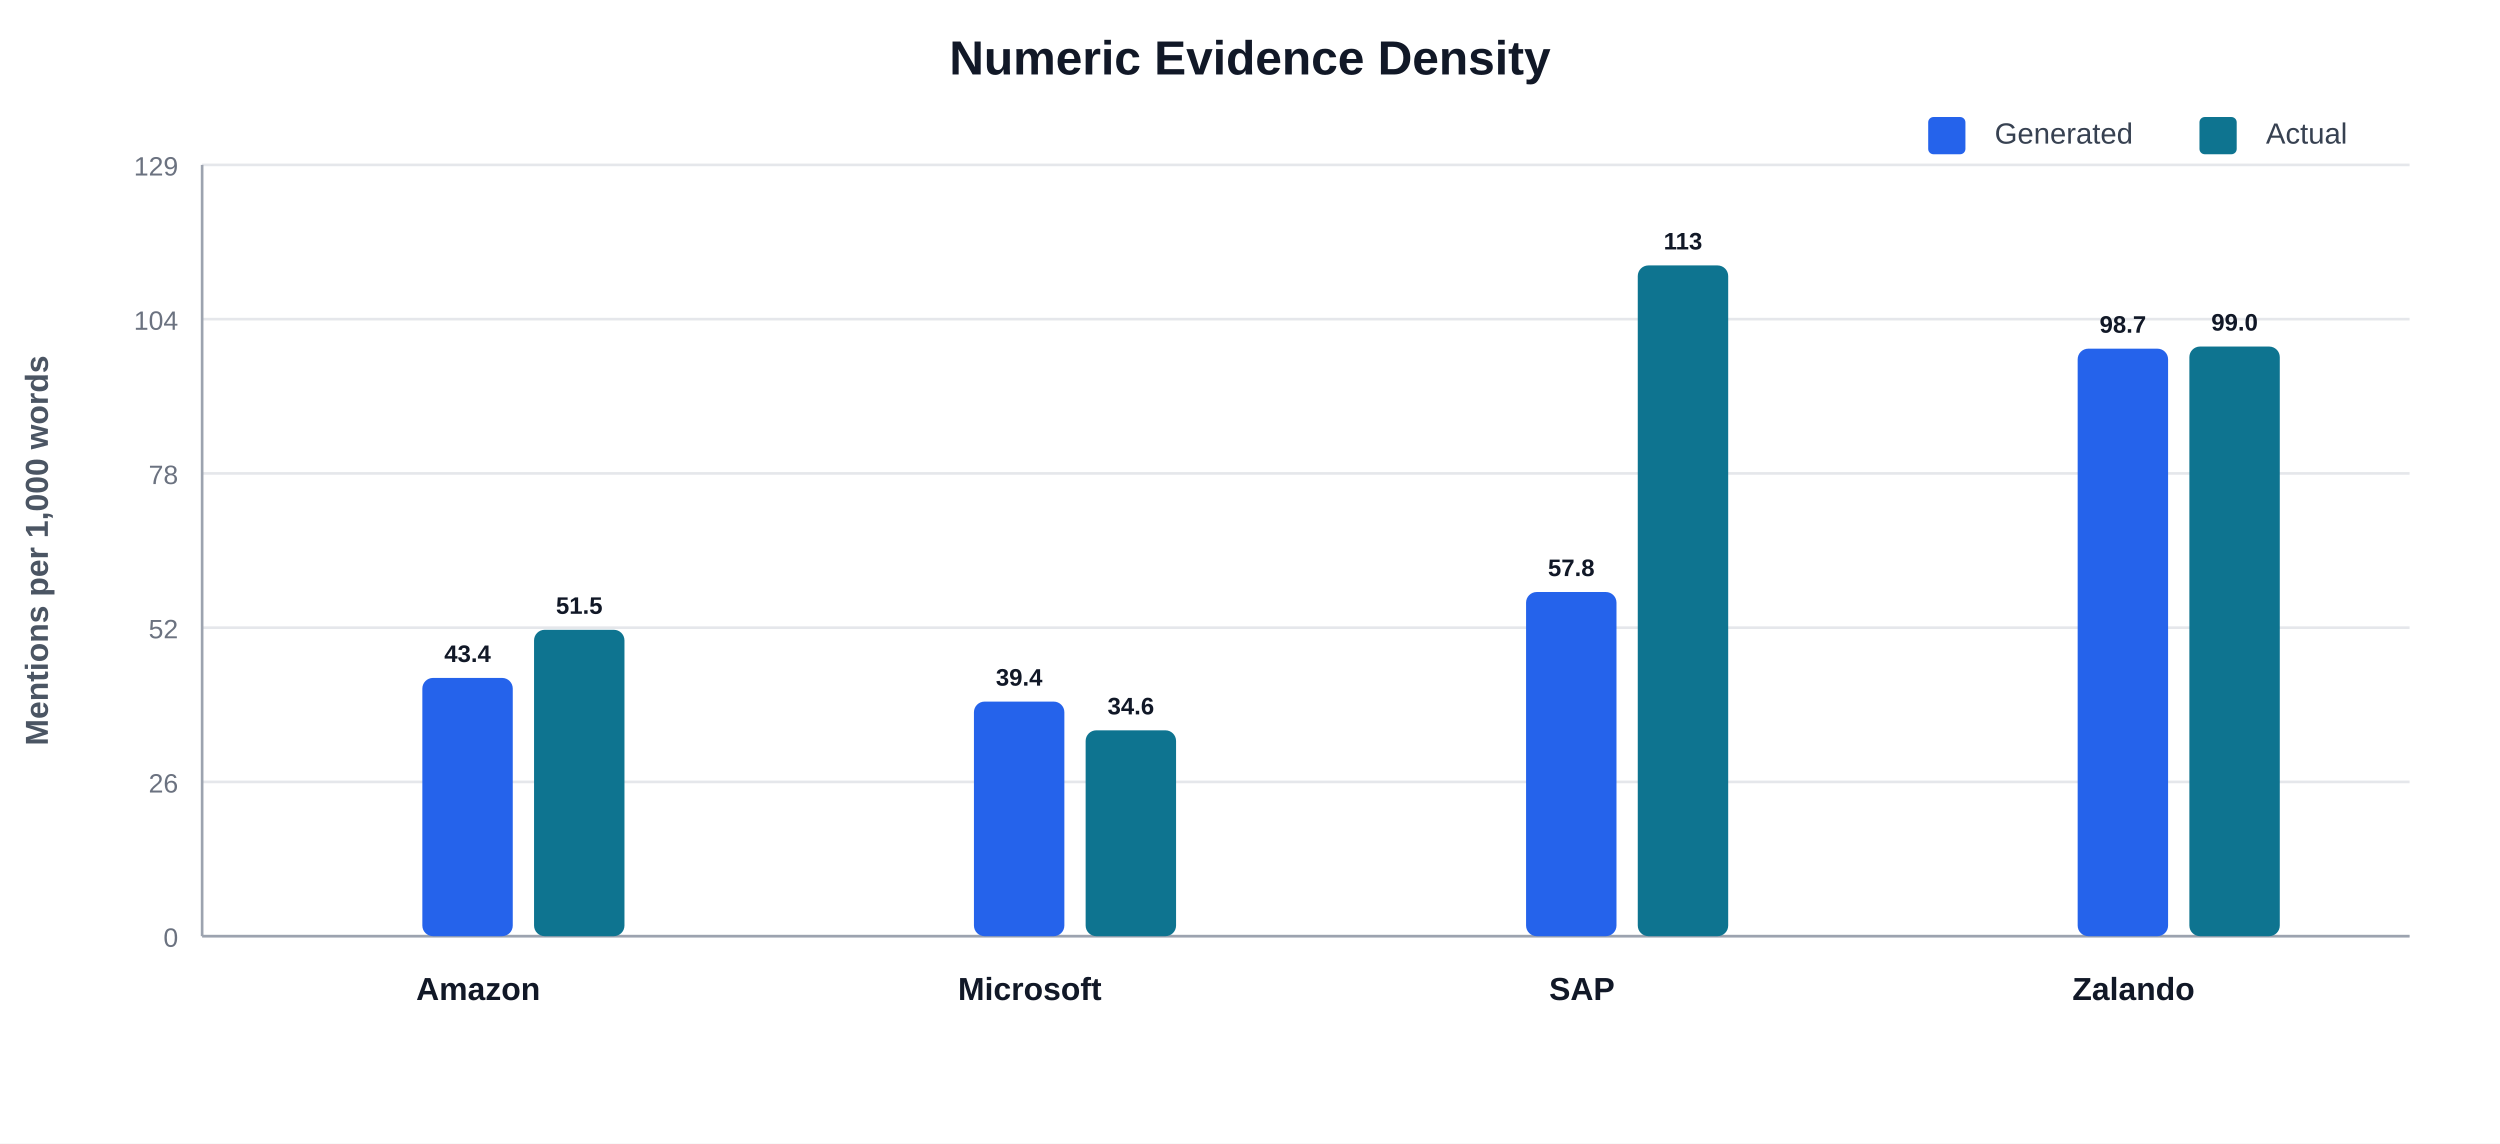
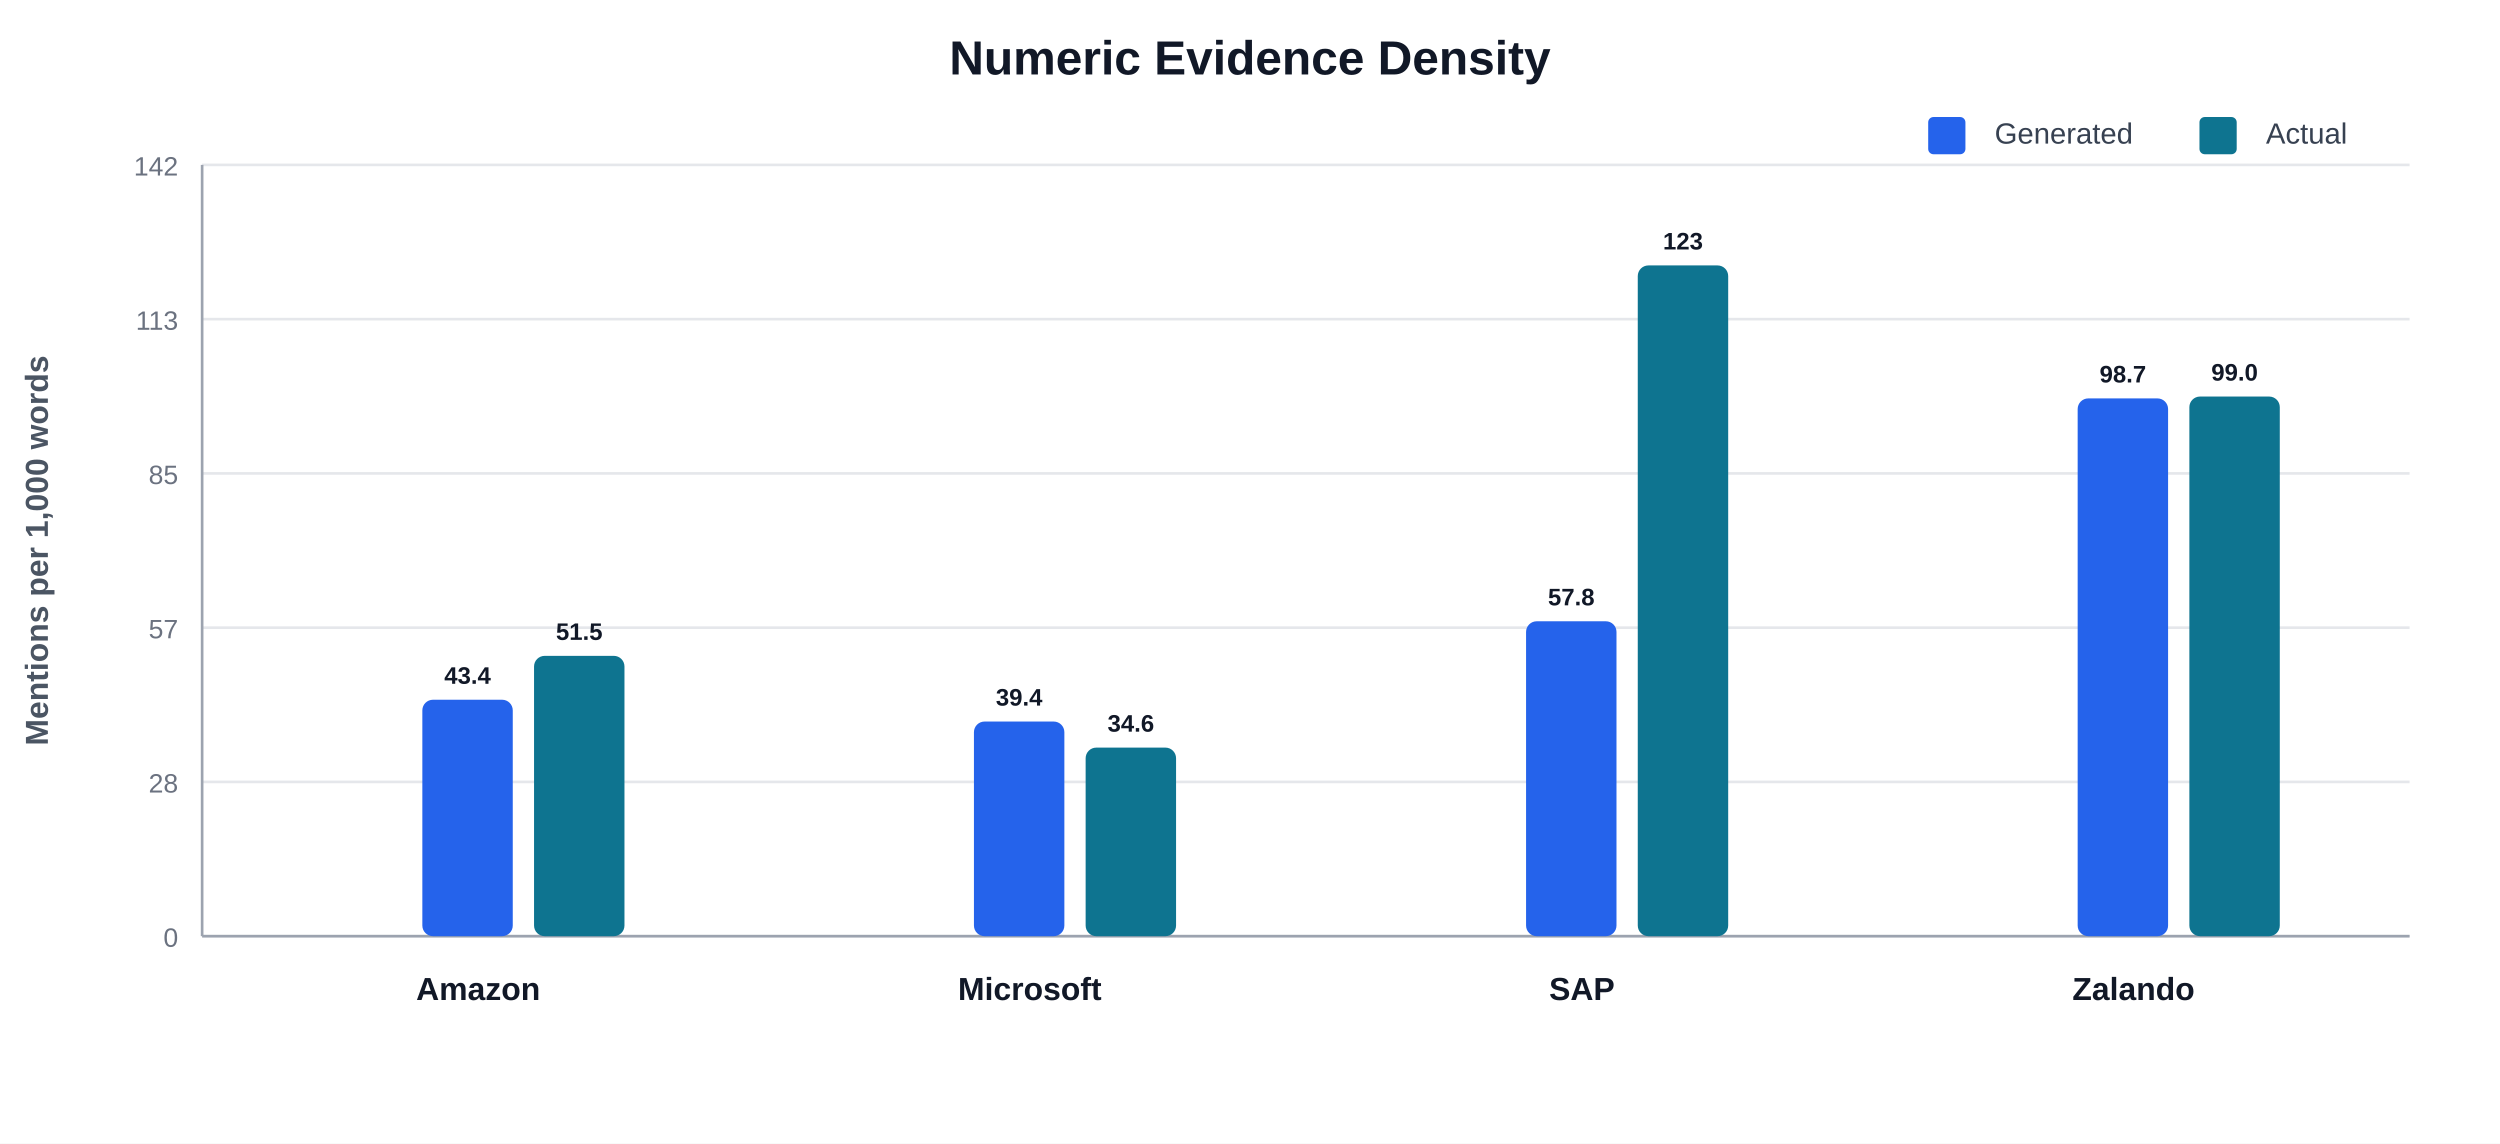
<svg xmlns="http://www.w3.org/2000/svg" width="940" height="430" viewBox="0 0 940 430">
  <rect width="100%" height="100%" fill="#FFFFFF" />
  <text x="470.0" y="28.0" font-family="Arial, sans-serif" font-size="18" fill="#111827" text-anchor="middle" font-weight="700">Numeric Evidence Density</text>
  <text x="750.0" y="54.0" font-family="Arial, sans-serif" font-size="11" fill="#374151" text-anchor="start" font-weight="400">Generated</text>
  <rect x="725" y="44" width="14" height="14" rx="2" fill="#2563EB" />
  <text x="852.0" y="54.0" font-family="Arial, sans-serif" font-size="11" fill="#374151" text-anchor="start" font-weight="400">Actual</text>
  <rect x="827" y="44" width="14" height="14" rx="2" fill="#0E7490" />
  <line x1="76" y1="352.0" x2="906" y2="352.0" stroke="#E5E7EB" />
  <text x="67.0" y="356.0" font-family="Arial, sans-serif" font-size="10" fill="#6B7280" text-anchor="end" font-weight="400">0</text>
  <line x1="76" y1="294.0" x2="906" y2="294.0" stroke="#E5E7EB" />
-   <text x="67.0" y="298.0" font-family="Arial, sans-serif" font-size="10" fill="#6B7280" text-anchor="end" font-weight="400">26</text>
+   <text x="67.0" y="298.0" font-family="Arial, sans-serif" font-size="10" fill="#6B7280" text-anchor="end" font-weight="400">28</text>
  <line x1="76" y1="236.0" x2="906" y2="236.0" stroke="#E5E7EB" />
-   <text x="67.0" y="240.0" font-family="Arial, sans-serif" font-size="10" fill="#6B7280" text-anchor="end" font-weight="400">52</text>
+   <text x="67.0" y="240.0" font-family="Arial, sans-serif" font-size="10" fill="#6B7280" text-anchor="end" font-weight="400">57</text>
  <line x1="76" y1="178.0" x2="906" y2="178.0" stroke="#E5E7EB" />
-   <text x="67.0" y="182.0" font-family="Arial, sans-serif" font-size="10" fill="#6B7280" text-anchor="end" font-weight="400">78</text>
+   <text x="67.0" y="182.0" font-family="Arial, sans-serif" font-size="10" fill="#6B7280" text-anchor="end" font-weight="400">85</text>
  <line x1="76" y1="120.0" x2="906" y2="120.0" stroke="#E5E7EB" />
-   <text x="67.0" y="124.0" font-family="Arial, sans-serif" font-size="10" fill="#6B7280" text-anchor="end" font-weight="400">104</text>
+   <text x="67.0" y="124.0" font-family="Arial, sans-serif" font-size="10" fill="#6B7280" text-anchor="end" font-weight="400">113</text>
  <line x1="76" y1="62.0" x2="906" y2="62.0" stroke="#E5E7EB" />
-   <text x="67.0" y="66.0" font-family="Arial, sans-serif" font-size="10" fill="#6B7280" text-anchor="end" font-weight="400">129</text>
+   <text x="67.0" y="66.0" font-family="Arial, sans-serif" font-size="10" fill="#6B7280" text-anchor="end" font-weight="400">142</text>
  <line x1="76" y1="62" x2="76" y2="352" stroke="#9CA3AF" />
  <line x1="76" y1="352" x2="906" y2="352" stroke="#9CA3AF" />
  <text transform="rotate(-90 18 207.0)" x="18.0" y="207.0" font-family="Arial, sans-serif" font-size="12" fill="#4B5563" text-anchor="middle" font-weight="600">Mentions per 1,000 words</text>
-   <rect x="158.8" y="254.9" width="34" height="97.1" rx="4" fill="#2563EB" />
-   <text x="175.8" y="248.9" font-family="Arial, sans-serif" font-size="9" fill="#111827" text-anchor="middle" font-weight="700">43.4</text>
-   <rect x="200.8" y="236.8" width="34" height="115.2" rx="4" fill="#0E7490" />
-   <text x="217.8" y="230.8" font-family="Arial, sans-serif" font-size="9" fill="#111827" text-anchor="middle" font-weight="700">51.5</text>
+   <rect x="158.8" y="263.1" width="34" height="88.9" rx="4" fill="#2563EB" />
+   <text x="175.8" y="257.1" font-family="Arial, sans-serif" font-size="9" fill="#111827" text-anchor="middle" font-weight="700">43.4</text>
+   <rect x="200.8" y="246.6" width="34" height="105.4" rx="4" fill="#0E7490" />
+   <text x="217.8" y="240.6" font-family="Arial, sans-serif" font-size="9" fill="#111827" text-anchor="middle" font-weight="700">51.5</text>
  <text x="179.8" y="376.0" font-family="Arial, sans-serif" font-size="12" fill="#111827" text-anchor="middle" font-weight="700">Amazon</text>
-   <rect x="366.2" y="263.8" width="34" height="88.2" rx="4" fill="#2563EB" />
-   <text x="383.2" y="257.8" font-family="Arial, sans-serif" font-size="9" fill="#111827" text-anchor="middle" font-weight="700">39.4</text>
-   <rect x="408.2" y="274.6" width="34" height="77.4" rx="4" fill="#0E7490" />
-   <text x="425.2" y="268.6" font-family="Arial, sans-serif" font-size="9" fill="#111827" text-anchor="middle" font-weight="700">34.6</text>
+   <rect x="366.2" y="271.3" width="34" height="80.7" rx="4" fill="#2563EB" />
+   <text x="383.2" y="265.3" font-family="Arial, sans-serif" font-size="9" fill="#111827" text-anchor="middle" font-weight="700">39.4</text>
+   <rect x="408.2" y="281.1" width="34" height="70.9" rx="4" fill="#0E7490" />
+   <text x="425.2" y="275.1" font-family="Arial, sans-serif" font-size="9" fill="#111827" text-anchor="middle" font-weight="700">34.6</text>
  <text x="387.2" y="376.0" font-family="Arial, sans-serif" font-size="12" fill="#111827" text-anchor="middle" font-weight="700">Microsoft</text>
-   <rect x="573.8" y="222.6" width="34" height="129.4" rx="4" fill="#2563EB" />
-   <text x="590.8" y="216.6" font-family="Arial, sans-serif" font-size="9" fill="#111827" text-anchor="middle" font-weight="700">57.8</text>
+   <rect x="573.8" y="233.6" width="34" height="118.4" rx="4" fill="#2563EB" />
+   <text x="590.8" y="227.6" font-family="Arial, sans-serif" font-size="9" fill="#111827" text-anchor="middle" font-weight="700">57.8</text>
  <rect x="615.8" y="99.8" width="34" height="252.2" rx="4" fill="#0E7490" />
-   <text x="632.8" y="93.8" font-family="Arial, sans-serif" font-size="9" fill="#111827" text-anchor="middle" font-weight="700">113</text>
+   <text x="632.8" y="93.8" font-family="Arial, sans-serif" font-size="9" fill="#111827" text-anchor="middle" font-weight="700">123</text>
  <text x="594.8" y="376.0" font-family="Arial, sans-serif" font-size="12" fill="#111827" text-anchor="middle" font-weight="700">SAP</text>
-   <rect x="781.2" y="131.1" width="34" height="220.9" rx="4" fill="#2563EB" />
-   <text x="798.2" y="125.1" font-family="Arial, sans-serif" font-size="9" fill="#111827" text-anchor="middle" font-weight="700">98.7</text>
-   <rect x="823.2" y="130.3" width="34" height="221.7" rx="4" fill="#0E7490" />
-   <text x="840.2" y="124.3" font-family="Arial, sans-serif" font-size="9" fill="#111827" text-anchor="middle" font-weight="700">99.0</text>
+   <rect x="781.2" y="149.8" width="34" height="202.2" rx="4" fill="#2563EB" />
+   <text x="798.2" y="143.8" font-family="Arial, sans-serif" font-size="9" fill="#111827" text-anchor="middle" font-weight="700">98.7</text>
+   <rect x="823.2" y="149.1" width="34" height="202.9" rx="4" fill="#0E7490" />
+   <text x="840.2" y="143.1" font-family="Arial, sans-serif" font-size="9" fill="#111827" text-anchor="middle" font-weight="700">99.0</text>
  <text x="802.2" y="376.0" font-family="Arial, sans-serif" font-size="12" fill="#111827" text-anchor="middle" font-weight="700">Zalando</text>
</svg>
